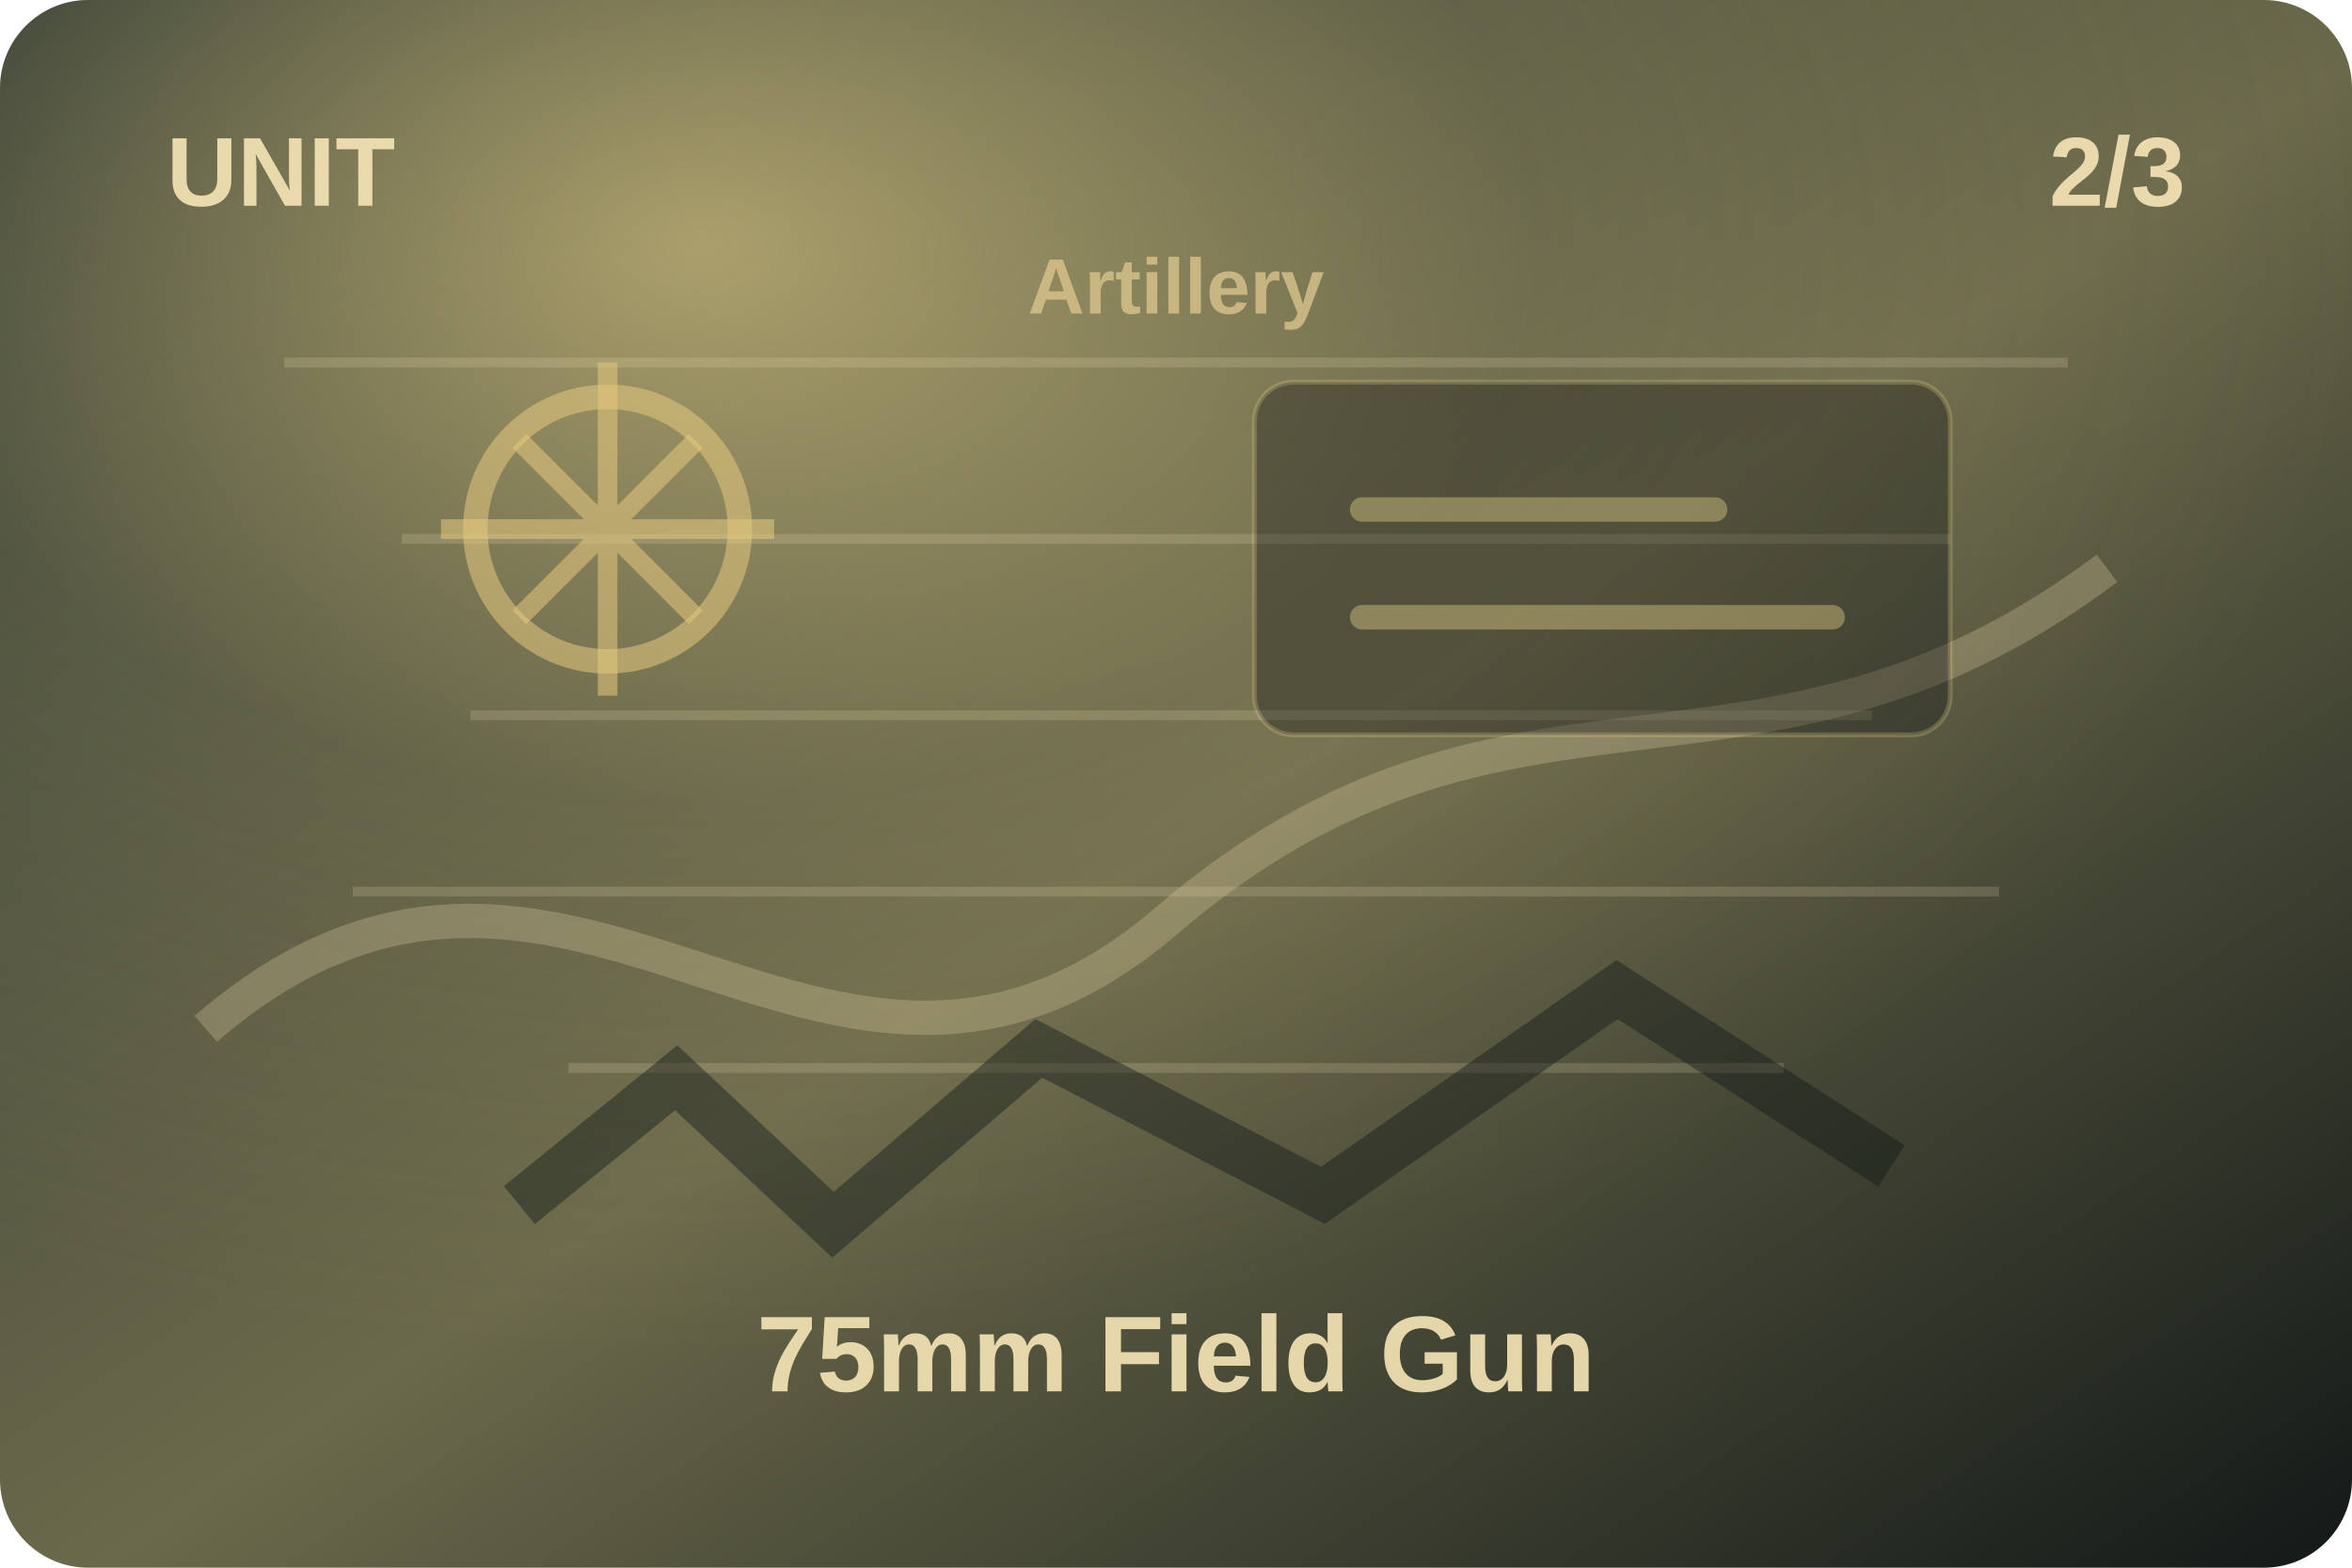
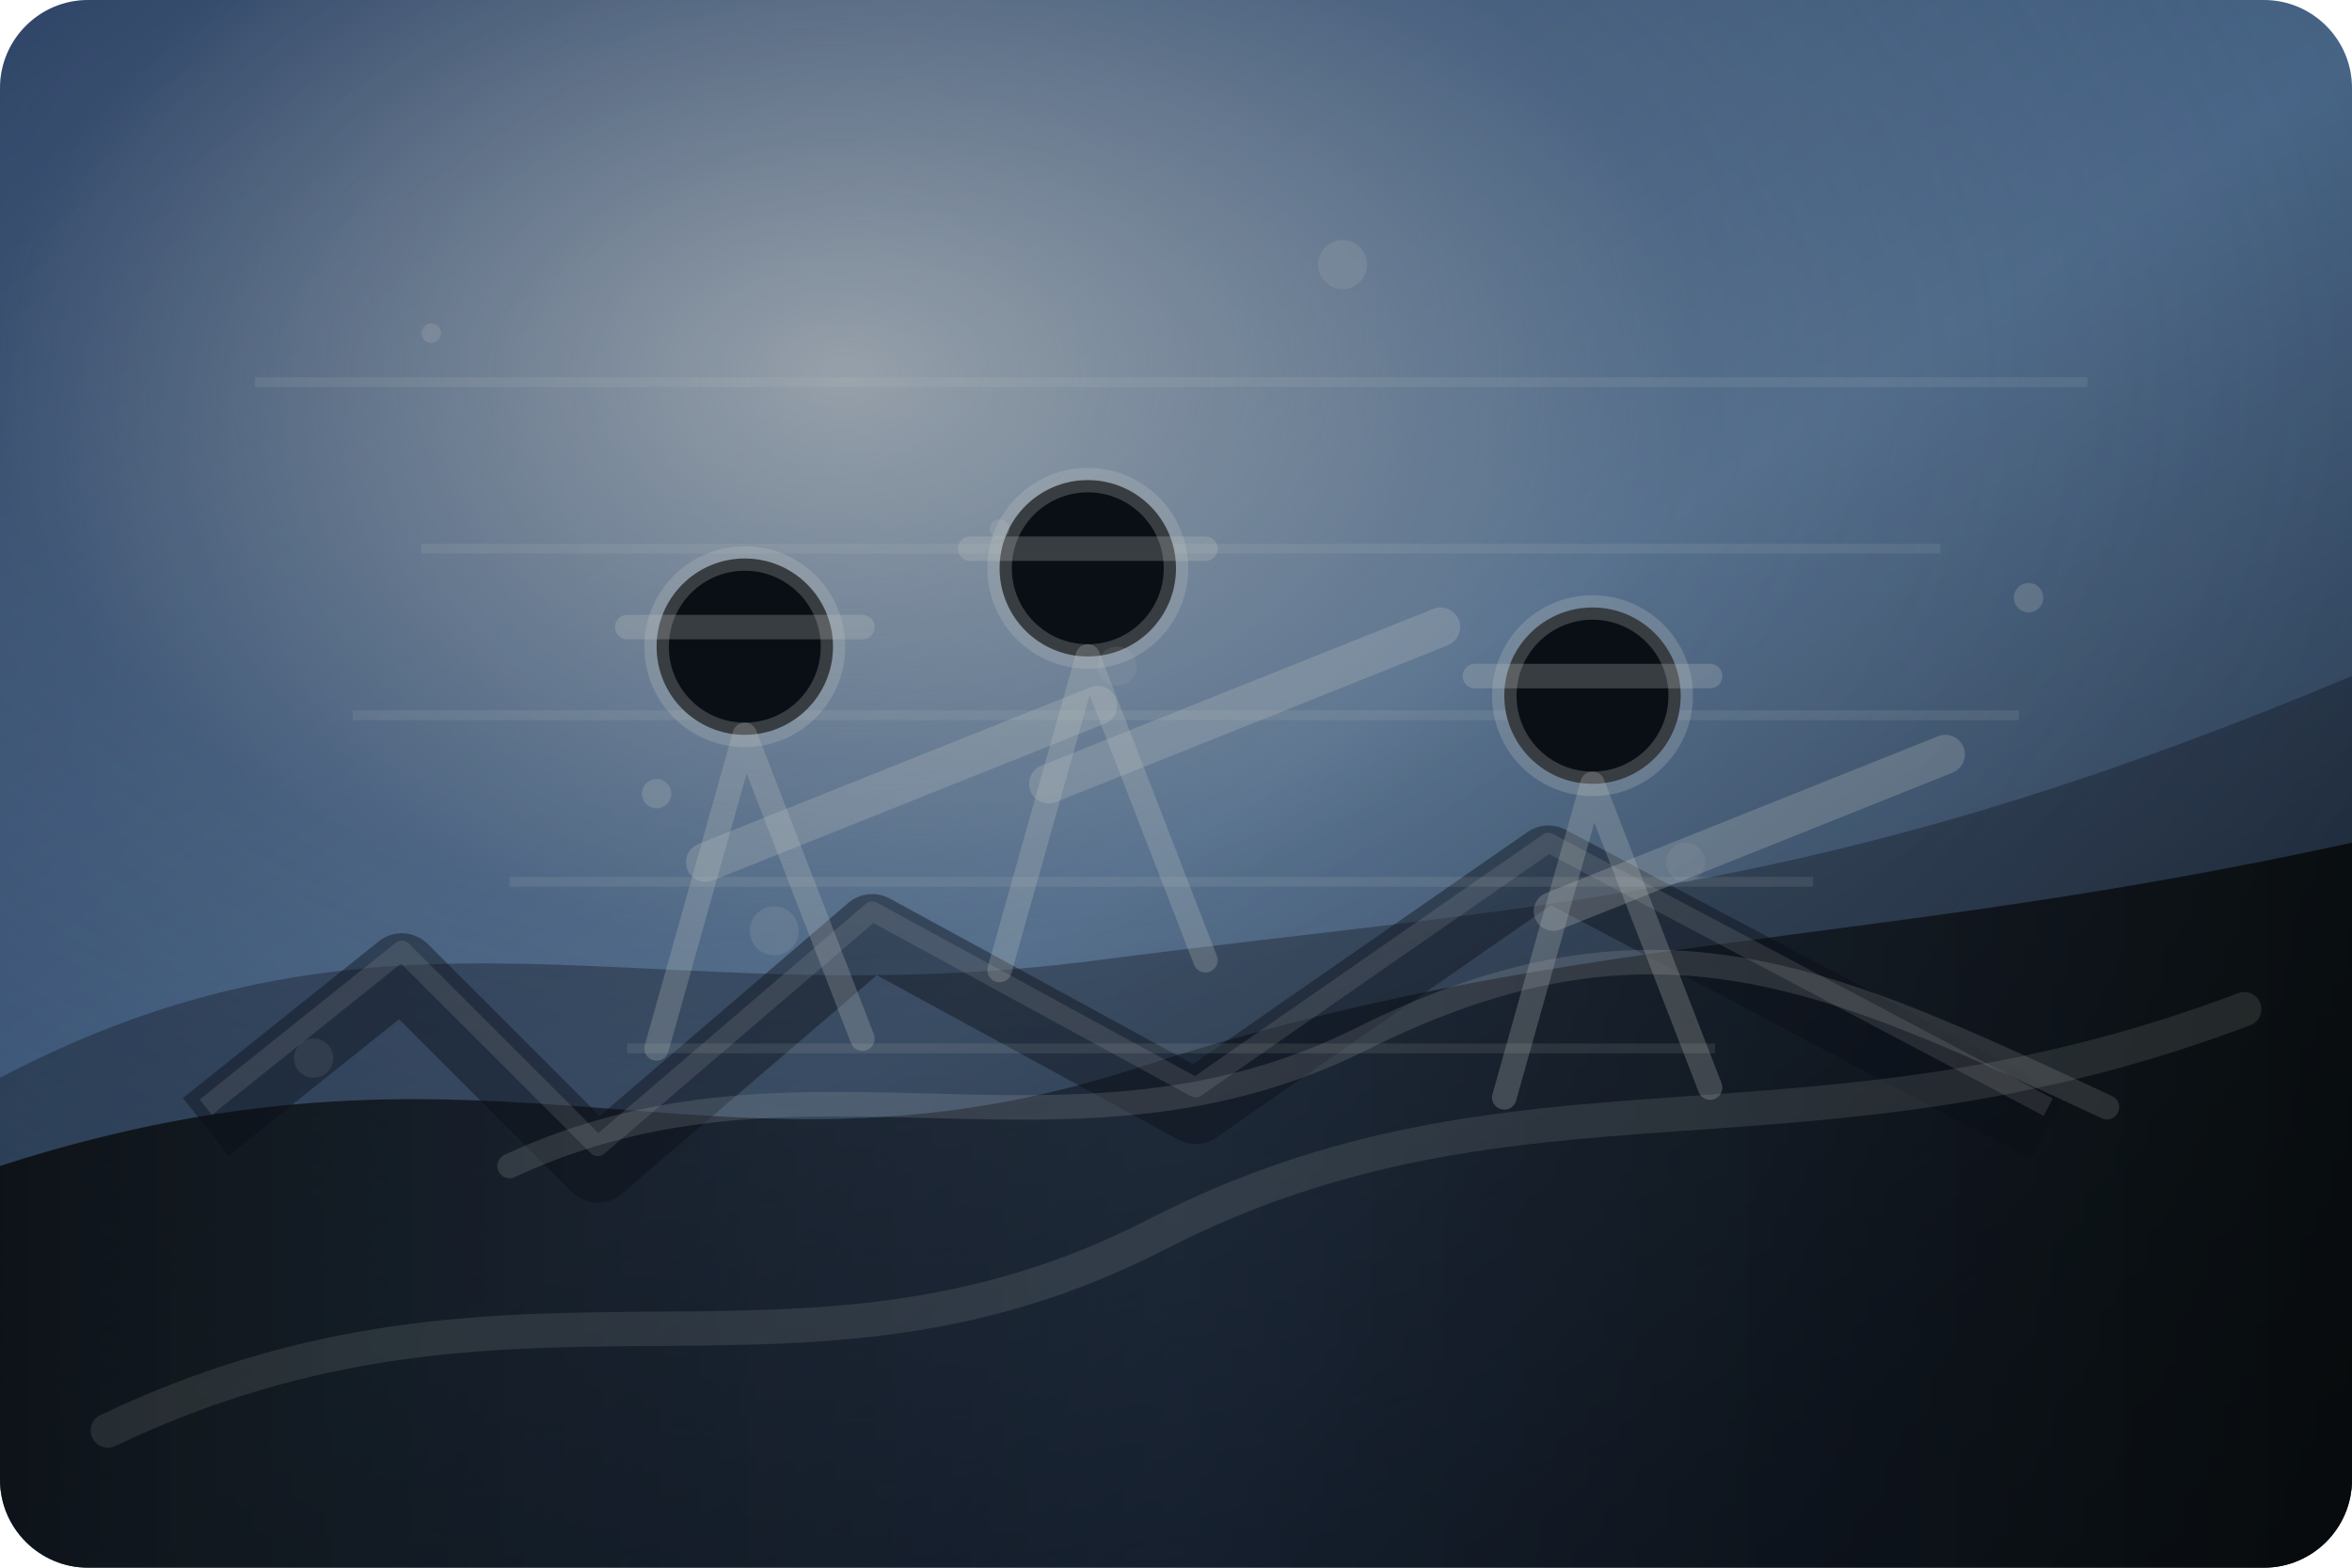
- <svg xmlns="http://www.w3.org/2000/svg" width="480" height="320" viewBox="0 0 480 320" role="img" aria-label="75mm Field Gun placeholder art">
+ <svg xmlns="http://www.w3.org/2000/svg" width="480" height="320" viewBox="0 0 480 320" role="img" aria-label="75mm Field Gun card art">
  <defs>
    <linearGradient id="bg" x1="0" x2="1" y1="0" y2="1">
-       <stop offset="0" stop-color="#26312d" />
-       <stop offset="0.52" stop-color="#6b694b" />
-       <stop offset="1" stop-color="#111817" />
+       <stop offset="0" stop-color="#18345f" />
+       <stop offset="0.52" stop-color="#46678d" />
+       <stop offset="1" stop-color="#101825" />
    </linearGradient>
-     <radialGradient id="lamp" cx="30%" cy="16%" r="70%">
-       <stop offset="0" stop-color="#ead48a" stop-opacity="0.62" />
-       <stop offset="0.5" stop-color="#ead48a" stop-opacity="0.13" />
-       <stop offset="1" stop-color="#ead48a" stop-opacity="0" />
+     <radialGradient id="lamp" cx="36%" cy="24%" r="78%">
+       <stop offset="0" stop-color="#d7d9d6" stop-opacity="0.68" />
+       <stop offset="0.46" stop-color="#d7d9d6" stop-opacity="0.16" />
+       <stop offset="1" stop-color="#d7d9d6" stop-opacity="0" />
    </radialGradient>
+     <linearGradient id="ground" x1="0" x2="1" y1="0" y2="0">
+       <stop offset="0" stop-color="#070a0a" stop-opacity="0.82" />
+       <stop offset="0.5" stop-color="#101825" stop-opacity="0.58" />
+       <stop offset="1" stop-color="#070a0a" stop-opacity="0.88" />
+     </linearGradient>
+     <filter id="grain">
+       <feTurbulence baseFrequency="0.72" numOctaves="2" seed="65" type="fractalNoise" />
+       <feColorMatrix type="saturate" values="0" />
+       <feComponentTransfer>
+         <feFuncA type="table" tableValues="0 0.18" />
+       </feComponentTransfer>
+       <feBlend mode="overlay" in2="SourceGraphic" />
+     </filter>
+     <clipPath id="round">
+       <rect width="480" height="320" rx="18" />
+     </clipPath>
  </defs>
-   <rect width="480" height="320" rx="18" fill="url(#bg)" />
-   <rect width="480" height="320" rx="18" fill="url(#lamp)" />
-   <path d="M42 210 C116 146 168 248 238 188 S358 170 430 116" fill="none" stroke="#f0ddb0" stroke-width="7" stroke-opacity="0.26" />
-   <path d="M58 74 H422 M82 110 H398 M96 146 H382 M72 182 H408 M116 218 H364" stroke="#f8e8bd" stroke-width="2" stroke-opacity="0.18" />
-   <path d="M106 246 L138 220 L170 250 L212 214 L270 244 L330 202 L386 238" fill="none" stroke="#101617" stroke-width="10" stroke-opacity="0.42" />
-   <circle cx="124" cy="108" r="27" fill="none" stroke="#e3c87e" stroke-width="5" stroke-opacity="0.55" />
-   <path d="M124 74 V142 M90 108 H158 M106 90 L142 126 M142 90 L106 126" stroke="#e3c87e" stroke-width="4" stroke-opacity="0.55" />
-   <rect x="256" y="78" width="142" height="72" rx="8" fill="#0b1112" fill-opacity="0.34" stroke="#ead48a" stroke-opacity="0.24" />
-   <path d="M278 126 H374 M278 104 H350" stroke="#ead48a" stroke-width="5" stroke-linecap="round" stroke-opacity="0.4" />
-   <text x="240" y="284" text-anchor="middle" font-family="Arial, sans-serif" font-size="22" font-weight="700" fill="#f3e3b4" opacity="0.92">75mm Field Gun</text>
-   <text x="34" y="42" font-family="Arial, sans-serif" font-size="20" font-weight="700" fill="#f3e3b4" opacity="0.92">UNIT</text>
-   <text x="446" y="42" text-anchor="end" font-family="Arial, sans-serif" font-size="20" font-weight="700" fill="#f3e3b4" opacity="0.92">2/3</text>
-   <text x="240" y="64" text-anchor="middle" font-family="Arial, sans-serif" font-size="16" font-weight="700" fill="#d7c28a" opacity="0.82">Artillery</text>
+   <g clip-path="url(#round)">
+     <rect width="480" height="320" fill="url(#bg)" />
+     <rect width="480" height="320" fill="url(#lamp)" />
+     <path d="M0 220 C80 178 132 208 224 196 S370 184 480 138 V320 H0 Z" fill="#0b1018" opacity="0.34" />
+     <path d="M0 238 C102 205 146 246 232 218 S380 194 480 172 V320 H0 Z" fill="url(#ground)" />
+     <path d="M42 230 L82 198 L122 238 L178 190 L244 226 L316 176 L418 230" fill="none" stroke="#0b1018" stroke-width="15" stroke-linejoin="round" stroke-opacity="0.42" />
+     <path d="M42 226 L82 194 L122 234 L178 186 L244 222 L316 172 L418 226" fill="none" stroke="#d7d9d6" stroke-width="4" stroke-linejoin="round" stroke-opacity="0.14" />
+     <path d="M52 78 H426 M86 112 H396 M72 146 H412 M104 180 H370 M128 214 H350" stroke="#d7d9d6" stroke-width="2" stroke-opacity="0.12" />
+     <g fill="#0b1018" stroke="#d7d9d6" stroke-opacity="0.25" stroke-width="5" stroke-linecap="round" stroke-linejoin="round">
+       <circle cx="152" cy="132" r="18" />
+       <path d="M128 128 H176" fill="none" />
+       <path d="M152 150 L134 214 M152 150 L176 212" fill="none" />
+       <path d="M144 176 L224 144" fill="none" stroke-width="8" />
+       <circle cx="222" cy="116" r="18" />
+       <path d="M198 112 H246" fill="none" />
+       <path d="M222 134 L204 198 M222 134 L246 196" fill="none" />
+       <path d="M214 160 L294 128" fill="none" stroke-width="8" />
+       <circle cx="325" cy="142" r="18" />
+       <path d="M301 138 H349" fill="none" />
+       <path d="M325 160 L307 224 M325 160 L349 222" fill="none" />
+       <path d="M317 186 L397 154" fill="none" stroke-width="8" />
+       <path d="M104 238 C164 210 218 242 278 212 S374 200 430 226" fill="none" stroke="#d7d9d6" stroke-width="5" stroke-opacity="0.16" />
+     </g>
+     <circle cx="228" cy="136" r="4" fill="#d7d9d6" opacity="0.1" />
+     <circle cx="158" cy="190" r="5" fill="#d7d9d6" opacity="0.14" />
+     <circle cx="88" cy="68" r="2" fill="#d7d9d6" opacity="0.18" />
+     <circle cx="414" cy="122" r="3" fill="#d7d9d6" opacity="0.22" />
+     <circle cx="344" cy="176" r="4" fill="#d7d9d6" opacity="0.1" />
+     <circle cx="274" cy="54" r="5" fill="#d7d9d6" opacity="0.14" />
+     <circle cx="204" cy="108" r="2" fill="#d7d9d6" opacity="0.18" />
+     <circle cx="134" cy="162" r="3" fill="#d7d9d6" opacity="0.22" />
+     <circle cx="64" cy="216" r="4" fill="#d7d9d6" opacity="0.1" />
+     <rect width="480" height="320" fill="#000" opacity="0.08" filter="url(#grain)" />
+     <path d="M22 292 C106 252 162 290 236 252 S368 240 458 206" fill="none" stroke="#d7d9d6" stroke-width="7" stroke-linecap="round" stroke-opacity="0.12" />
+   </g>
</svg>
